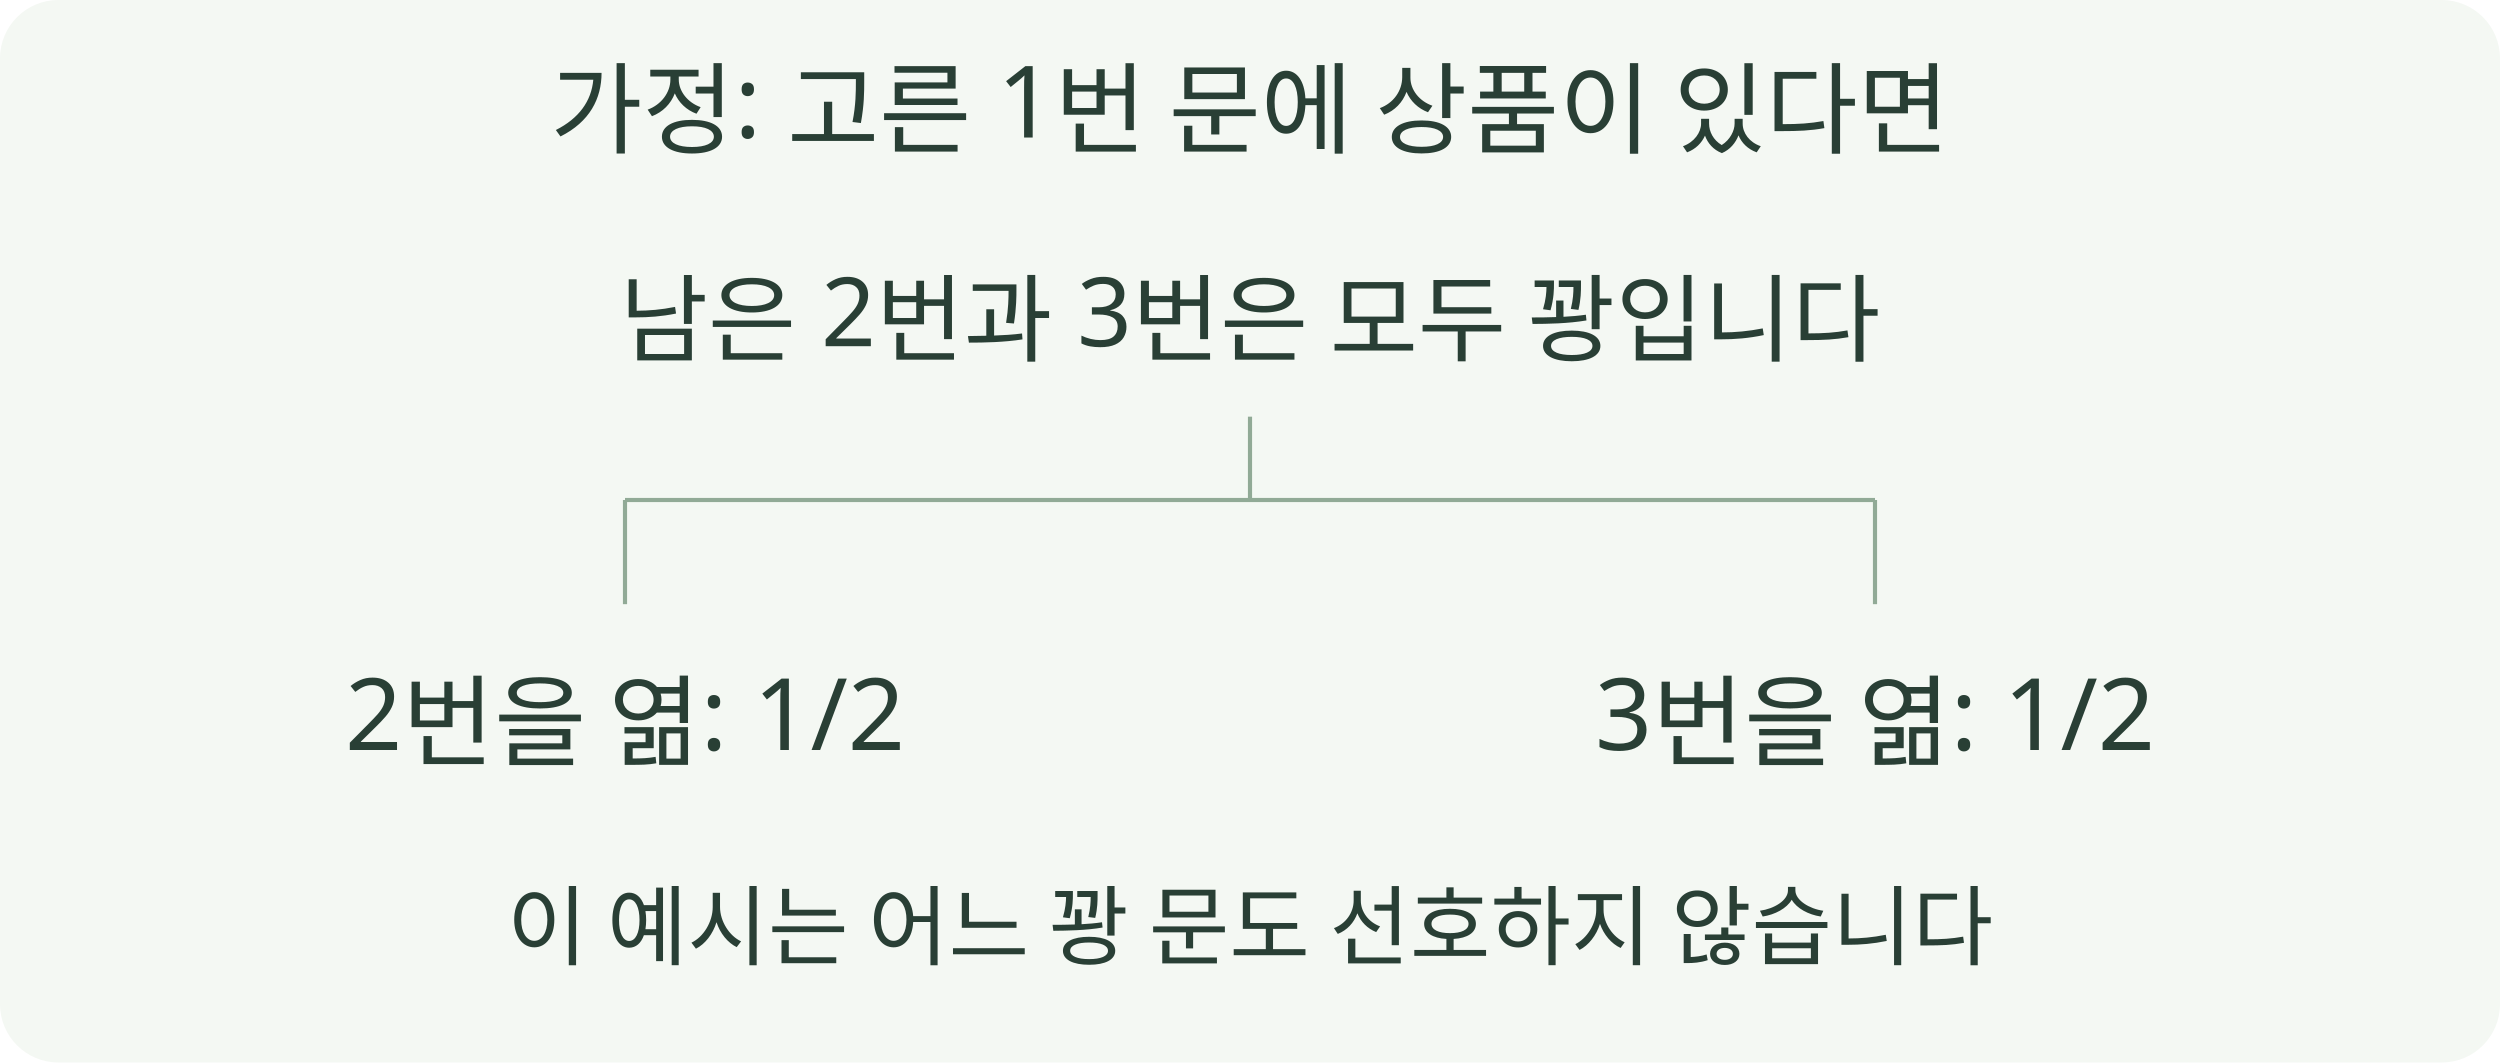
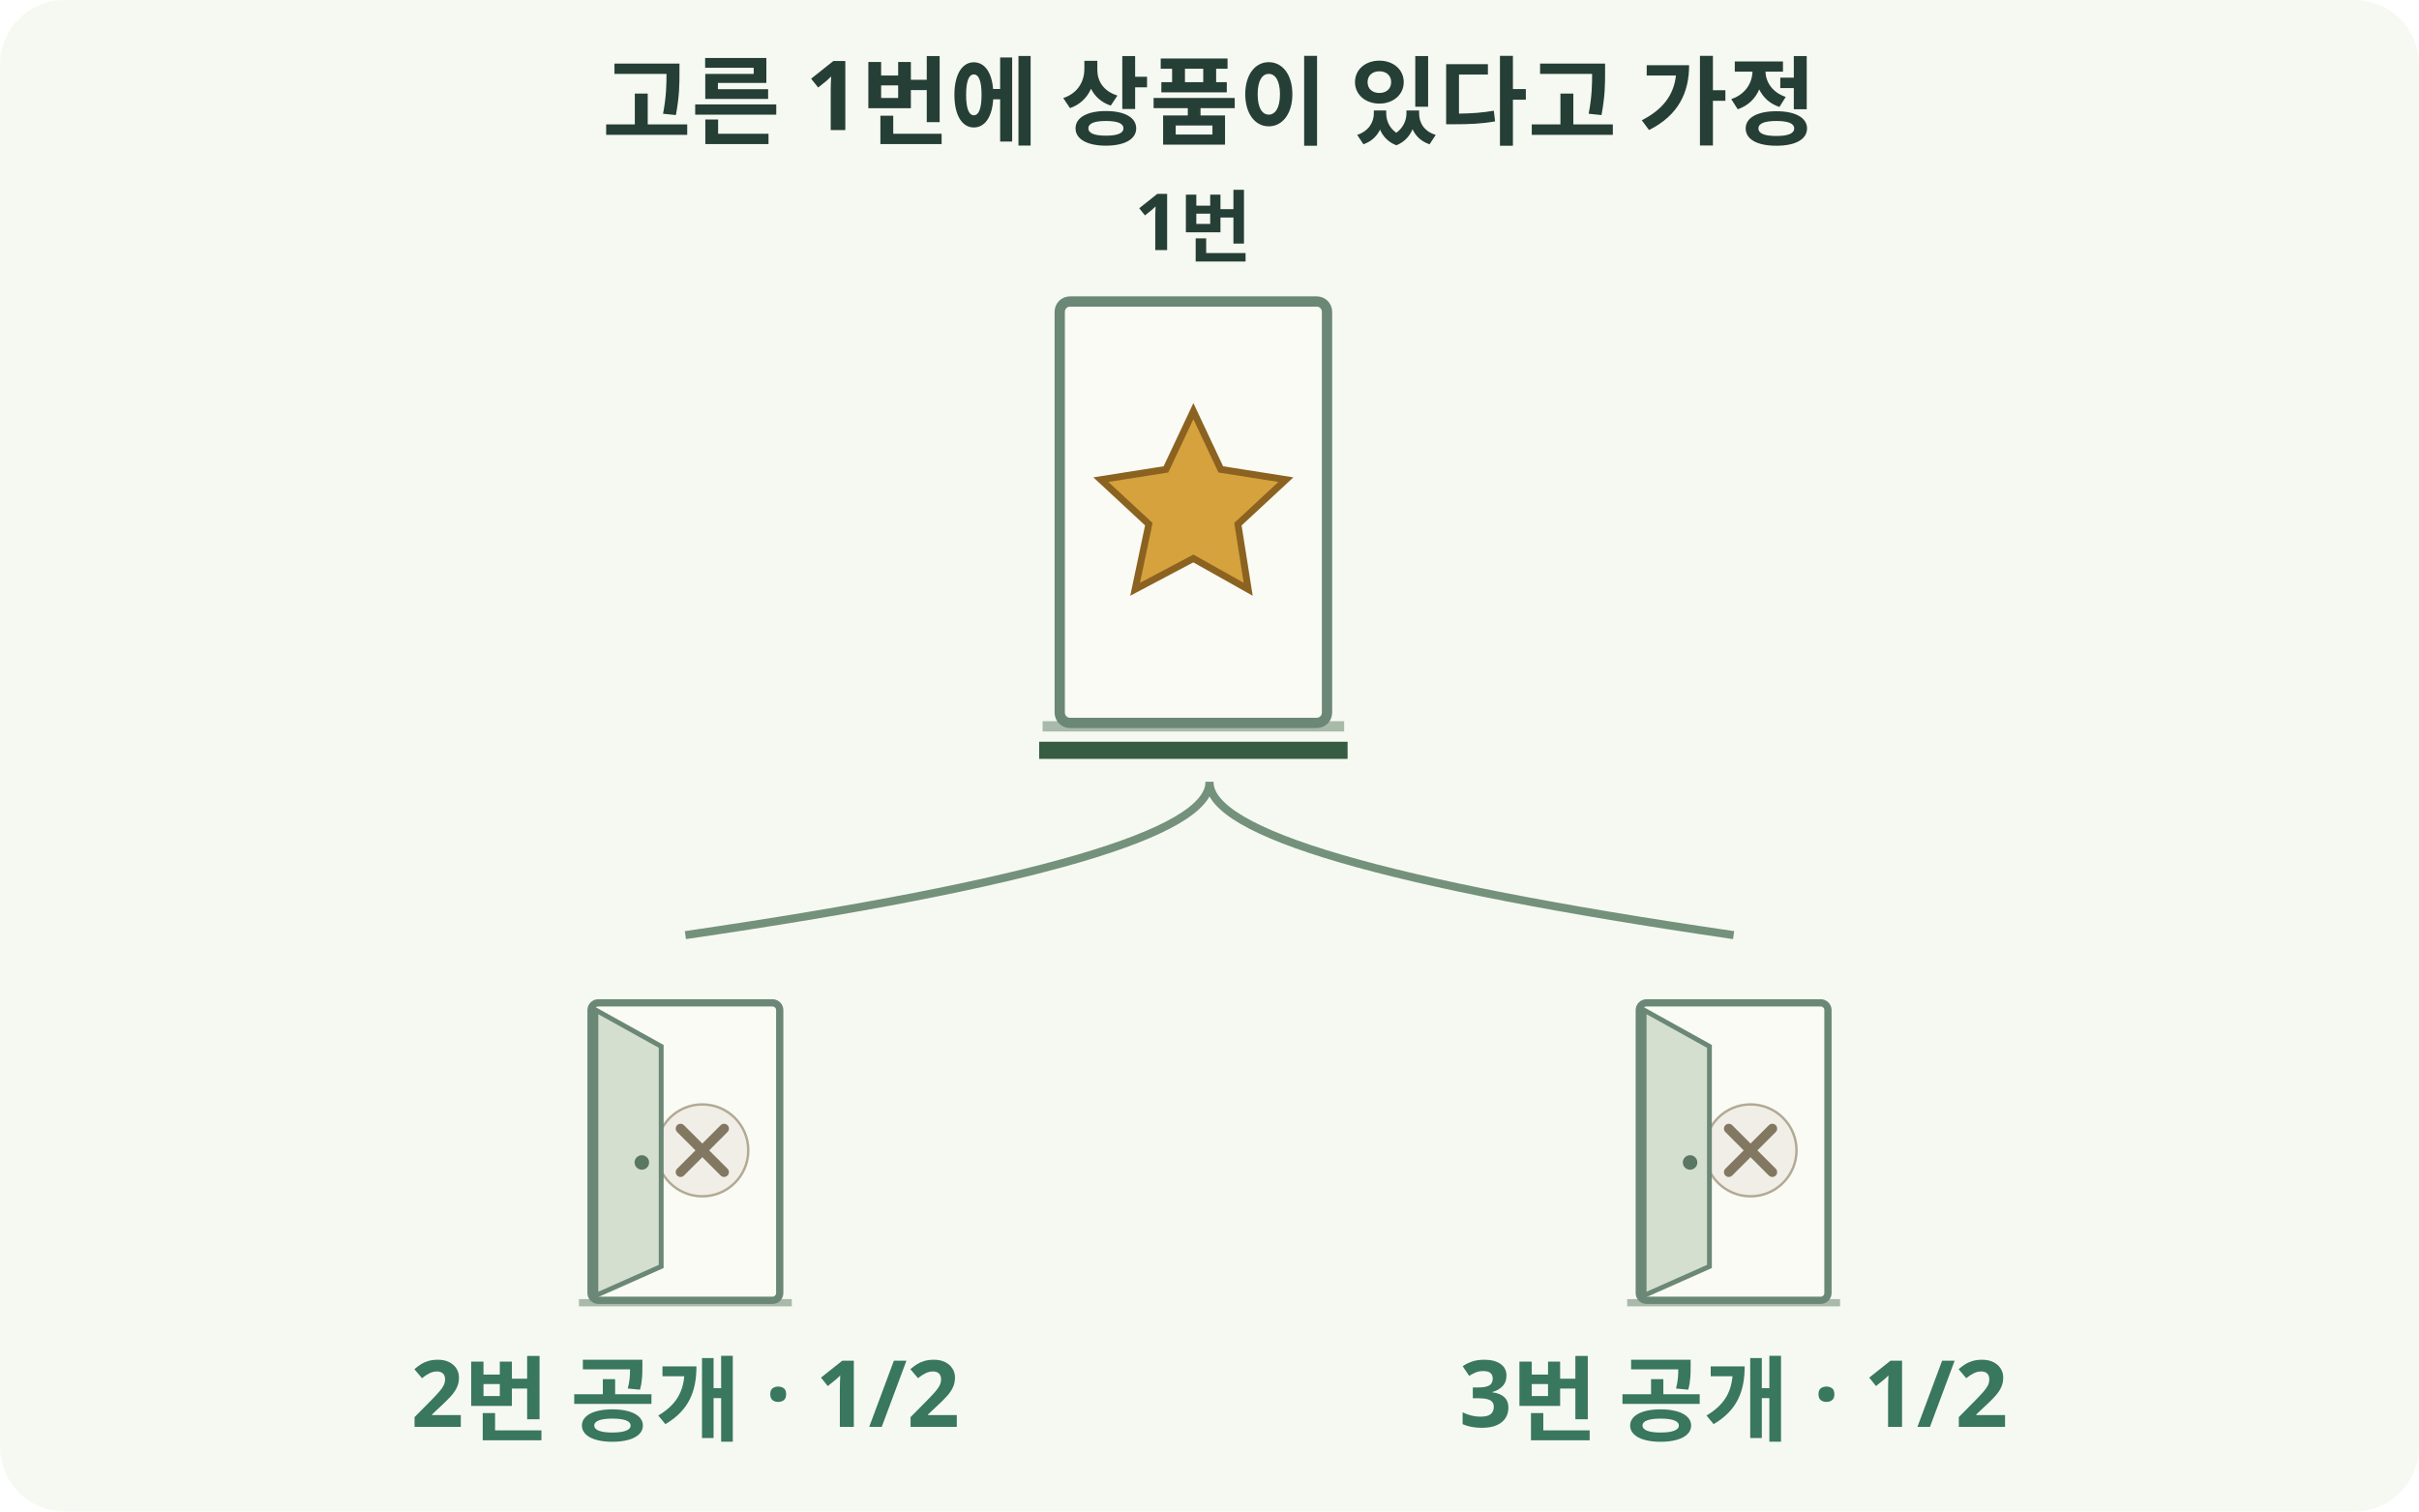
- <svg xmlns="http://www.w3.org/2000/svg" viewBox="0 0 600 255" role="img" aria-labelledby="title desc">
-   <rect width="600" height="255" rx="14" fill="#f4f8f3" />
-   <g font-family="system-ui,Malgun Gothic,sans-serif" fill="#293f35">
-     <text x="300" y="35" text-anchor="middle" font-size="24">가정: 고른 1번 문에 상품이 있다면</text>
-     <text x="300" y="85" text-anchor="middle" font-size="23">남은 2번과 3번은 모두 꽝입니다</text>
-     <path d="M300 100V120M150 120H450M150 120V145M450 120V145" stroke="#91aa96" fill="none" />
-     <text x="150" y="180" text-anchor="middle" font-size="24">2번을 엶: 1/2</text>
-     <text x="450" y="180" text-anchor="middle" font-size="24">3번을 엶: 1/2</text>
-     <text x="300" y="230" text-anchor="middle" font-size="21">이 예시는 어느 꽝 문도 선호하지 않습니다</text>
+ <svg xmlns="http://www.w3.org/2000/svg" viewBox="0 0 600 375" role="img" aria-labelledby="title desc">
+   <rect width="600" height="375" rx="16" fill="#f6f9f2" />
+   <g font-family="system-ui,Malgun Gothic,sans-serif">
+     <text x="300" y="34" text-anchor="middle" font-size="24" fill="#263f36" font-weight="700">고른 1번에 상품이 있다고 가정</text>
+     <g transform="translate(245 68) scale(0.85)">
+       <path d="M16 132h88" stroke="#a9b9aa" stroke-width="3" />
+       <rect x="21" y="8" width="78" height="123" rx="3" fill="#f9fbf4" stroke="#6b8776" stroke-width="3" />
+       <path d="M60 40l8 17 19 3-14 13 3 19-16-9-17 9 4-19-14-13 19-3z" fill="#d5a23d" stroke="#8b6220" stroke-width="2" />
+       <path d="M15 139h90" stroke="#365c42" stroke-width="5" />
+       <text x="60" y="-7" text-anchor="middle" font-size="23" fill="#263f36" font-weight="700">1번</text>
+     </g>
+     <path d="M300 194Q300 213 170 232" fill="none" stroke="#74917c" stroke-width="2" />
+     <g transform="translate(134 244) scale(0.6)">
+       <path d="M16 132h88" stroke="#a9b9aa" stroke-width="3" />
+       <rect x="21" y="8" width="78" height="123" rx="3" fill="#f9fbf4" stroke="#6b8776" stroke-width="3" />
+       <circle cx="67" cy="69" r="19" fill="#f1eee7" stroke="#b2a995" />
+       <path d="M58 60l18 18m0-18L58 78" stroke="#827861" stroke-width="4" stroke-linecap="round" />
+       <path d="M23 11l27 15v91l-27 12z" fill="#d5dfcf" stroke="#6b8776" stroke-width="2" />
+       <circle cx="42" cy="74" r="3" fill="#597763" />
+     </g>
+     <text x="170" y="354" text-anchor="middle" font-size="23" fill="#39775e" font-weight="700">2번 공개 · 1/2</text>
+     <path d="M300 194Q300 213 430 232" fill="none" stroke="#74917c" stroke-width="2" />
+     <g transform="translate(394 244) scale(0.6)">
+       <path d="M16 132h88" stroke="#a9b9aa" stroke-width="3" />
+       <rect x="21" y="8" width="78" height="123" rx="3" fill="#f9fbf4" stroke="#6b8776" stroke-width="3" />
+       <circle cx="67" cy="69" r="19" fill="#f1eee7" stroke="#b2a995" />
+       <path d="M58 60l18 18m0-18L58 78" stroke="#827861" stroke-width="4" stroke-linecap="round" />
+       <path d="M23 11l27 15v91l-27 12z" fill="#d5dfcf" stroke="#6b8776" stroke-width="2" />
+       <circle cx="42" cy="74" r="3" fill="#597763" />
+     </g>
+     <text x="430" y="354" text-anchor="middle" font-size="23" fill="#39775e" font-weight="700">3번 공개 · 1/2</text>
  </g>
</svg>
